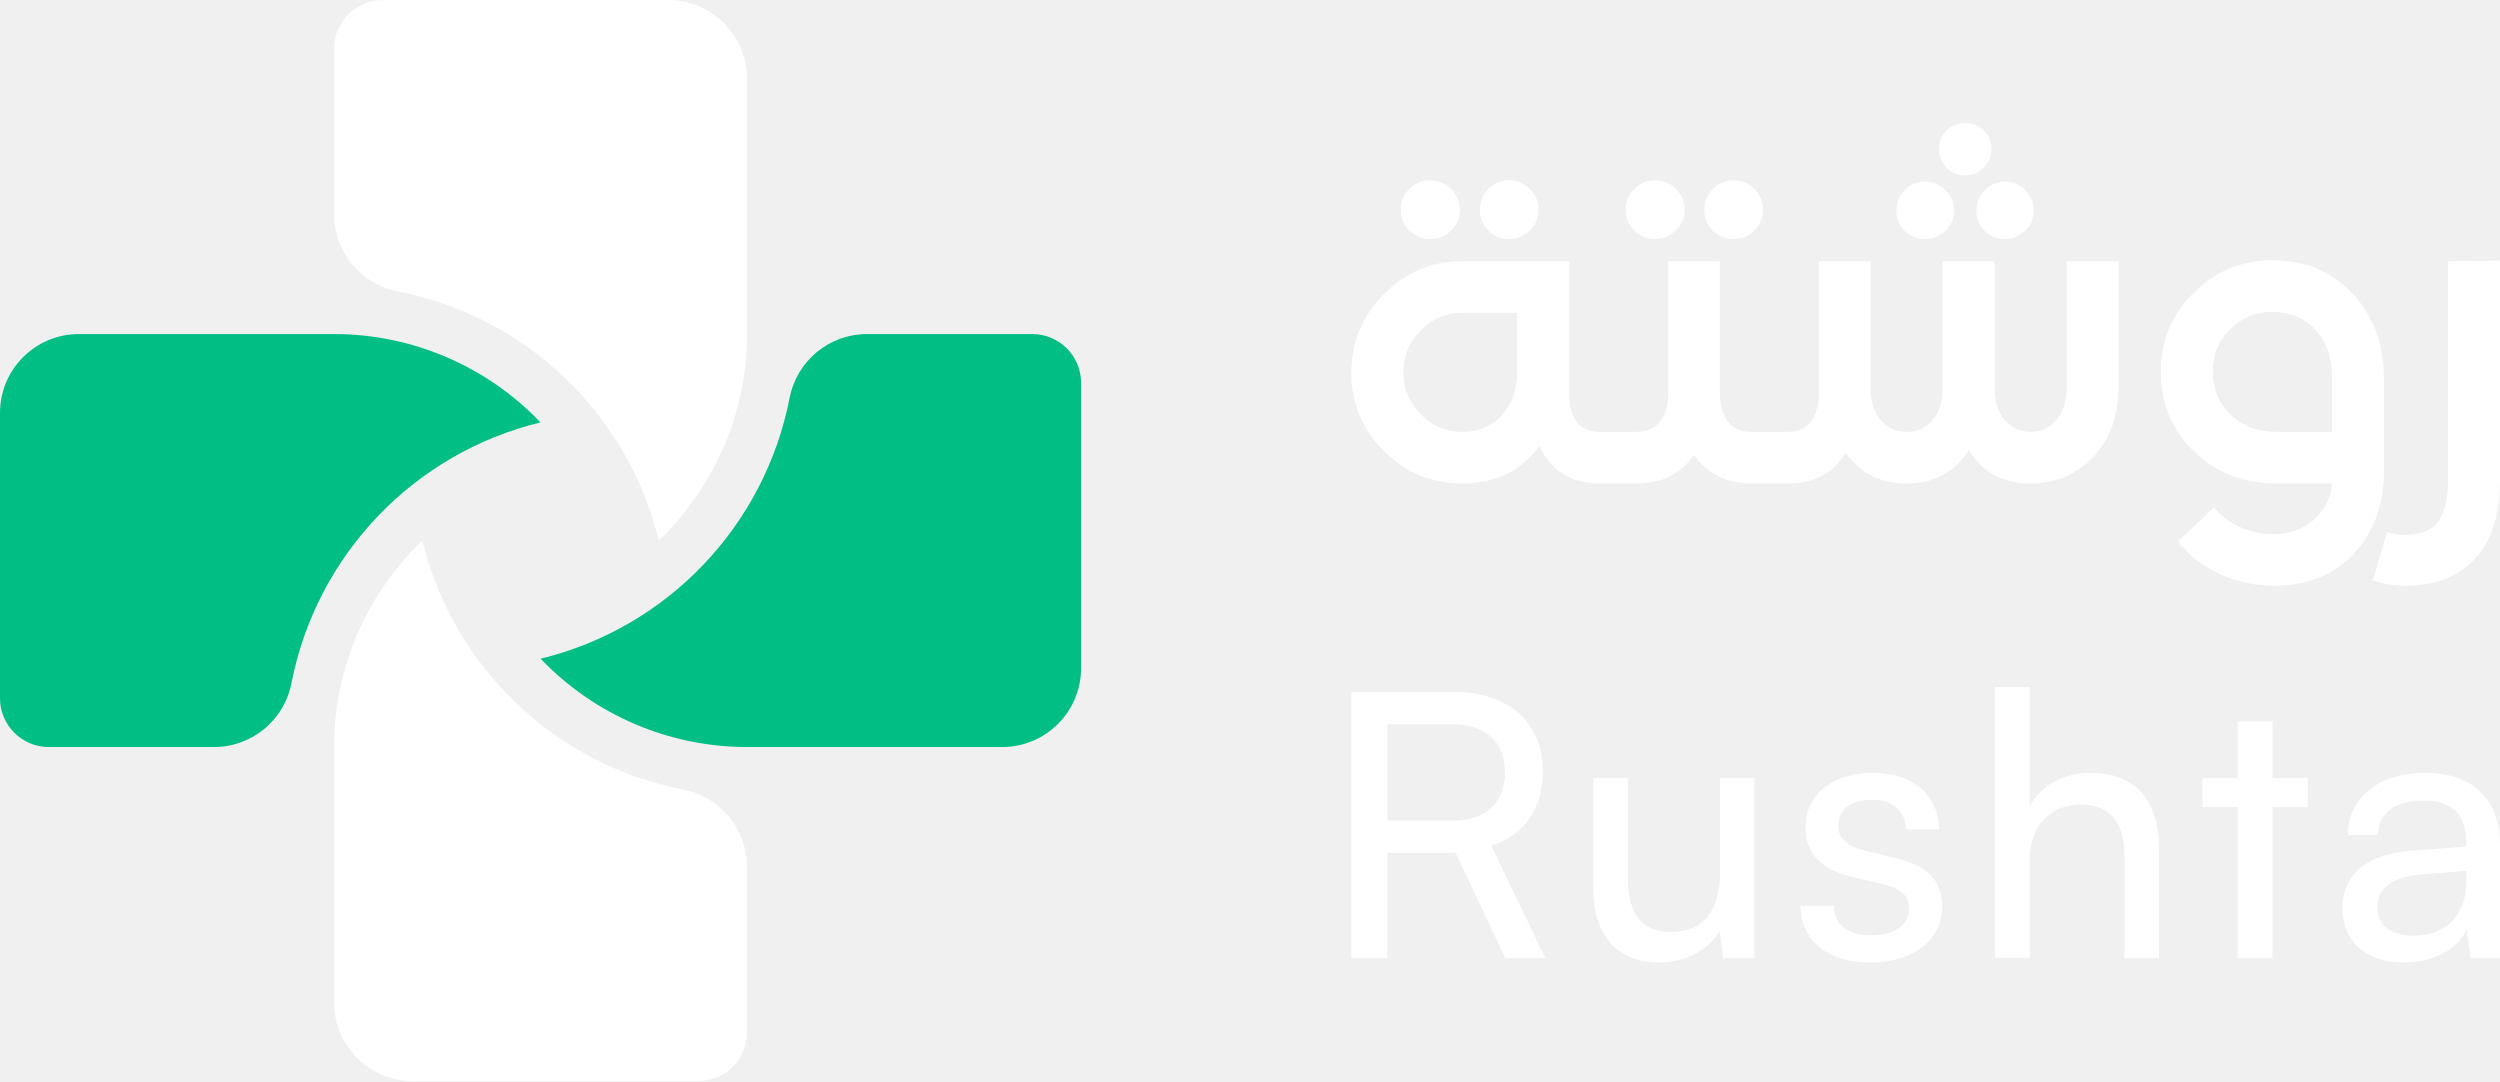
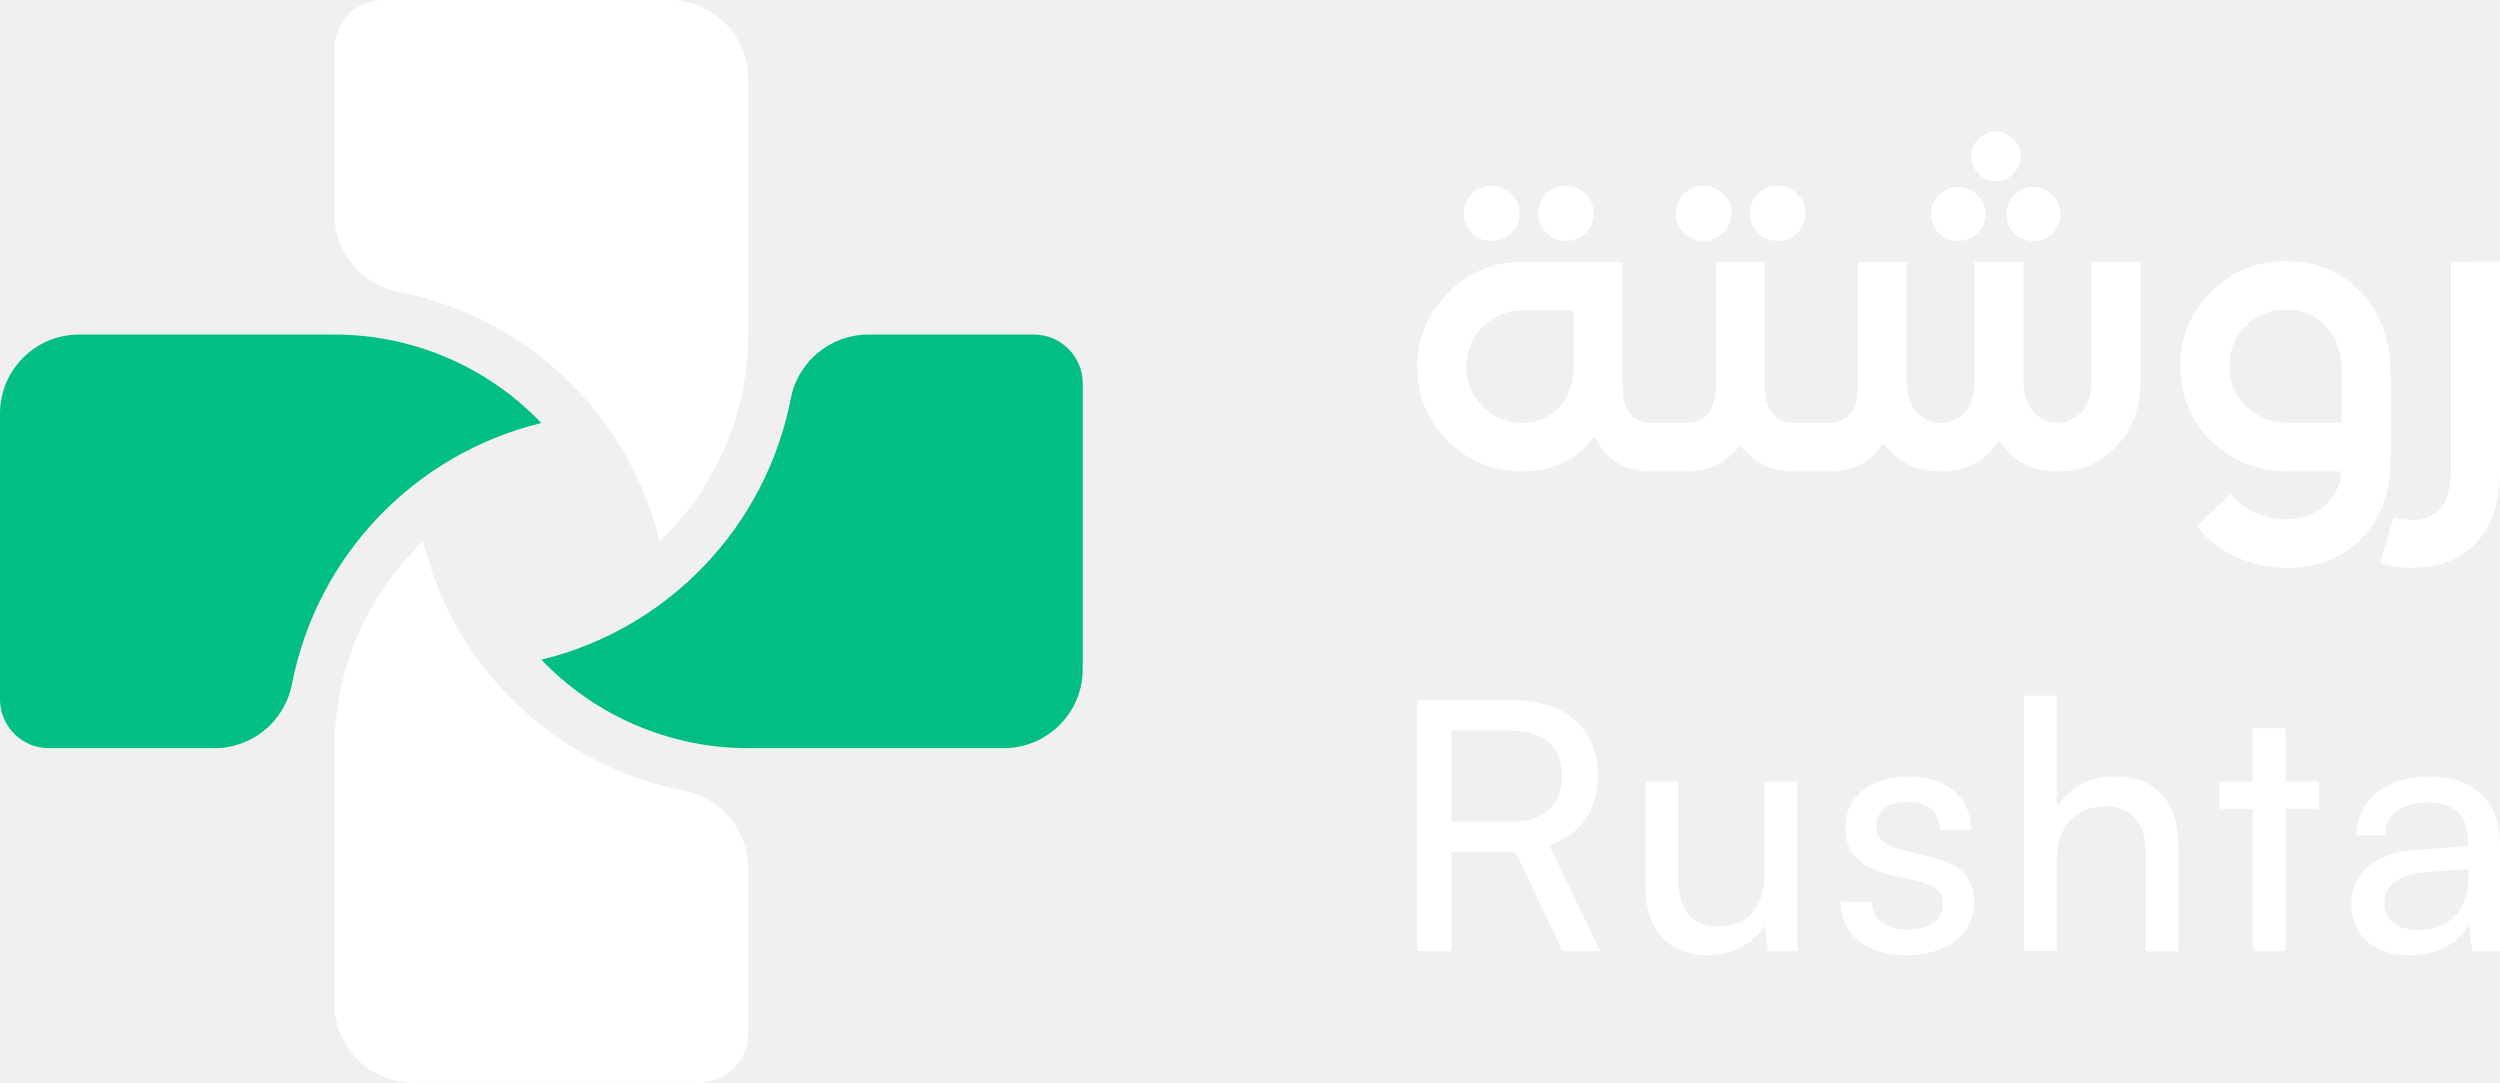
- <svg xmlns="http://www.w3.org/2000/svg" viewBox="0 0 462.5 200" width="462.5" height="200" role="img" aria-label="Rushta روشتة">
+ <svg xmlns="http://www.w3.org/2000/svg" viewBox="0 0 461.8 200" width="461.8" height="200" role="img" aria-label="Rushta روشتة">
  <g id="mark">
    <path fill="#FFFFFF" d="M138.2 160.4L138.2 190.98C138.2 195.96 134.16 200 129.18 200L76.39 200C68.34 200 61.8 193.47 61.8 185.41L61.8 138.2C61.8 123.77 67.71 109.97 78.14 100.01C83.85 123.47 102.69 141.46 126.39 146.08C133.25 147.41 138.2 153.41 138.2 160.4Z" />
    <path fill="#FFFFFF" d="M61.8 39.6L61.8 9.02C61.8 4.04 65.84 0 70.82 0L123.61 0C131.66 0 138.2 6.53 138.2 14.59L138.2 61.8C138.2 76.23 132.29 90.03 121.86 99.99C116.15 76.53 97.31 58.54 73.61 53.92C66.75 52.59 61.8 46.59 61.8 39.6Z" />
    <path fill="#01BE84" d="M39.6 138.2L9.02 138.2C4.04 138.2 0 134.16 0 129.18L0 76.39C0 68.34 6.53 61.8 14.59 61.8L61.8 61.8C76.23 61.8 90.03 67.71 99.99 78.14C76.53 83.85 58.54 102.69 53.92 126.39C52.59 133.25 46.59 138.2 39.6 138.2Z" />
    <path fill="#01BE84" d="M160.4 61.8L190.98 61.8C195.96 61.8 200 65.84 200 70.82L200 123.61C200 131.66 193.47 138.2 185.41 138.2L138.2 138.2C123.77 138.2 109.97 132.29 100.01 121.86C123.47 116.15 141.46 97.31 146.08 73.61C147.41 66.75 153.41 61.8 160.4 61.8Z" />
  </g>
  <g id="arabic" aria-label="روشتة">
-     <path id="arabic-letters" fill="#FFFFFF" d="M256.09 54.33C260.09 50.33 264.91 48.32 270.56 48.32L290.3 48.32L290.3 72.67C290.3 77.49 292.21 79.9 296.05 79.9L298.52 79.9L298.52 89.44L296.05 89.44C290.62 89.44 286.87 87.11 284.79 82.45C281.44 87.11 276.7 89.44 270.56 89.44C264.86 89.44 260.01 87.44 256 83.44C252 79.44 250 74.61 250 68.97C250 63.26 252.03 58.38 256.09 54.33ZM259.62 68.88C259.62 71.9 260.69 74.49 262.83 76.65C264.97 78.82 267.54 79.9 270.56 79.9C273.46 79.9 275.88 78.89 277.8 76.86C279.71 74.83 280.67 72.17 280.67 68.88L280.67 57.86L270.56 57.86C267.54 57.86 264.97 58.95 262.83 61.11C260.69 63.28 259.62 65.87 259.62 68.88ZM296.88 79.9L302.8 79.9C304.71 79.9 306.17 79.26 307.15 77.97C308.14 76.68 308.63 74.91 308.63 72.67L308.63 48.32L318.17 48.32L318.17 72.67C318.17 74.91 318.67 76.68 319.65 77.97C320.64 79.26 322.07 79.9 323.93 79.9L329.93 79.9L329.93 89.44L323.93 89.44C319.38 89.44 315.87 87.69 313.4 84.18C310.94 87.69 307.4 89.44 302.8 89.44L296.88 89.44ZM330.76 79.9C332.62 79.9 334.05 79.26 335.03 77.97C336.02 76.68 336.51 74.91 336.51 72.67L336.51 48.32L346.05 48.32L346.05 71.76C346.05 74.28 346.68 76.27 347.94 77.72C349.21 79.18 350.79 79.9 352.71 79.9C354.69 79.9 356.29 79.19 357.52 77.77C358.76 76.34 359.38 74.34 359.38 71.76L359.38 48.32L369 48.32L369 71.76C369 74.28 369.63 76.27 370.89 77.72C372.15 79.18 373.74 79.9 375.66 79.9C377.58 79.9 379.17 79.18 380.43 77.72C381.69 76.27 382.32 74.28 382.32 71.76L382.32 48.32L391.94 48.32L391.94 71.76C391.89 77.02 390.31 81.29 387.21 84.55C384.11 87.81 380.26 89.44 375.66 89.44C370.56 89.44 366.75 87.39 364.23 83.27C361.65 87.39 357.81 89.44 352.71 89.44C347.89 89.44 344.13 87.55 341.45 83.77C339.2 87.55 335.64 89.44 330.76 89.44L328.29 89.44L328.29 79.9ZM405.84 54.16C409.84 50.16 414.69 48.16 420.39 48.16C426.48 48.16 431.44 50.23 435.28 54.37C439.12 58.51 441.04 63.84 441.04 70.36L441.04 87.14C441.04 93.28 439.2 98.35 435.53 102.35C431.85 106.36 426.86 108.36 420.56 108.36C417.11 108.36 413.79 107.63 410.61 106.18C407.43 104.73 404.88 102.71 402.96 100.13L409.62 93.88C410.83 95.42 412.42 96.62 414.39 97.5C416.37 98.38 418.39 98.82 420.48 98.82C423.6 98.82 426.15 97.91 428.12 96.1C430.1 94.29 431.2 92.07 431.41 89.44L421.22 89.44C415.08 89.44 409.96 87.47 405.88 83.52C401.8 79.57 399.75 74.64 399.75 68.72C399.75 63.02 401.78 58.17 405.84 54.16ZM412.75 76.78C414.94 78.86 417.76 79.9 421.22 79.9L431.41 79.9L431.41 69.54C431.41 66.09 430.4 63.25 428.37 61.03C426.34 58.81 423.68 57.7 420.39 57.7C417.32 57.7 414.72 58.77 412.58 60.91C410.44 63.04 409.38 65.65 409.38 68.72C409.38 72.01 410.5 74.69 412.75 76.78ZM441.61 98.41C442.76 98.79 443.83 98.98 444.82 98.98C447.72 98.98 449.79 98.16 451.03 96.52C452.26 94.87 452.88 92.29 452.88 88.78L452.88 48.32L462.5 48.24L462.5 88.78C462.5 95.2 460.96 100.06 457.89 103.38C454.82 106.7 450.55 108.36 445.07 108.36C442.87 108.36 440.84 108.03 438.98 107.37Z" />
-     <path id="arabic-dots" fill="#FFFFFF" d="M259.13 38.78C259.13 37.3 259.66 36.03 260.73 34.96C261.8 33.89 263.08 33.36 264.56 33.36C266.09 33.36 267.39 33.89 268.46 34.96C269.53 36.03 270.07 37.3 270.07 38.78C270.07 40.32 269.53 41.61 268.46 42.65C267.39 43.69 266.09 44.21 264.56 44.21C263.08 44.21 261.8 43.69 260.73 42.65C259.66 41.61 259.13 40.32 259.13 38.78ZM273.77 38.78C273.77 37.3 274.29 36.03 275.33 34.96C276.37 33.89 277.66 33.36 279.19 33.36C280.67 33.36 281.95 33.89 283.02 34.96C284.09 36.03 284.62 37.3 284.62 38.78C284.62 40.32 284.09 41.61 283.02 42.65C281.95 43.69 280.67 44.21 279.19 44.21C277.66 44.21 276.37 43.69 275.33 42.65C274.29 41.61 273.77 40.32 273.77 38.78ZM315.3 38.78C315.3 37.3 315.82 36.03 316.86 34.96C317.9 33.89 319.19 33.36 320.72 33.36C322.26 33.36 323.55 33.89 324.59 34.96C325.63 36.03 326.15 37.3 326.15 38.78C326.15 40.32 325.63 41.61 324.59 42.65C323.55 43.69 322.26 44.21 320.72 44.21C319.19 44.21 317.9 43.69 316.86 42.65C315.82 41.61 315.3 40.32 315.3 38.78ZM302.38 34.92C303.43 33.88 304.69 33.36 306.17 33.36C307.65 33.36 308.94 33.89 310.03 34.96C311.13 36.03 311.68 37.3 311.68 38.78C311.68 40.27 311.13 41.53 310.03 42.57C308.94 43.66 307.65 44.21 306.17 44.21C304.69 44.21 303.41 43.69 302.34 42.65C301.27 41.61 300.74 40.32 300.74 38.78C300.74 37.3 301.29 36.02 302.38 34.92ZM352.38 35.17C353.43 34.12 354.69 33.6 356.17 33.6C357.59 33.6 358.84 34.12 359.91 35.17C360.98 36.21 361.51 37.47 361.51 38.95C361.51 40.43 360.99 41.66 359.95 42.65C358.91 43.69 357.65 44.21 356.17 44.21C354.69 44.21 353.43 43.71 352.38 42.69C351.34 41.68 350.82 40.43 350.82 38.95C350.82 37.47 351.34 36.21 352.38 35.17ZM367.19 35.17C368.17 34.12 369.41 33.6 370.89 33.6C372.37 33.6 373.63 34.12 374.67 35.17C375.71 36.21 376.23 37.47 376.23 38.95C376.23 40.43 375.71 41.66 374.67 42.65C373.63 43.69 372.37 44.21 370.89 44.21C369.41 44.21 368.16 43.71 367.15 42.69C366.13 41.68 365.62 40.43 365.62 38.95C365.62 37.47 366.15 36.21 367.19 35.17ZM360.12 24.15C361.05 23.21 362.2 22.75 363.57 22.75C364.88 22.75 366.02 23.21 366.98 24.15C367.94 25.08 368.42 26.23 368.42 27.6C368.42 28.92 367.94 30.05 366.98 31.01C366.02 31.97 364.88 32.45 363.57 32.45C362.2 32.45 361.05 31.97 360.12 31.01C359.18 30.05 358.72 28.92 358.72 27.6C358.72 26.23 359.18 25.08 360.12 24.15Z" />
+     <path id="arabic-letters" fill="#FFFFFF" d="M267.53 54.03C271.3 50.27 275.84 48.38 281.15 48.38L299.73 48.38L299.73 71.29C299.73 75.84 301.54 78.11 305.15 78.11L307.47 78.11L307.47 87.08L305.15 87.08C300.04 87.08 296.5 84.89 294.54 80.5C291.4 84.89 286.93 87.08 281.15 87.08C275.79 87.08 271.22 85.2 267.45 81.43C263.69 77.67 261.8 73.13 261.8 67.81C261.8 62.45 263.71 57.85 267.53 54.03ZM270.86 67.73C270.86 70.57 271.87 73.01 273.88 75.05C275.89 77.09 278.32 78.11 281.15 78.11C283.89 78.11 286.16 77.15 287.96 75.24C289.77 73.33 290.67 70.83 290.67 67.73L290.67 57.36L281.15 57.36C278.32 57.36 275.89 58.38 273.88 60.42C271.87 62.46 270.86 64.9 270.86 67.73ZM305.92 78.11L311.49 78.11C313.3 78.11 314.67 77.5 315.6 76.29C316.52 75.07 316.99 73.41 316.99 71.29L316.99 48.38L325.97 48.38L325.97 71.29C325.97 73.41 326.43 75.07 327.36 76.29C328.29 77.5 329.63 78.11 331.39 78.11L337.04 78.11L337.04 87.08L331.39 87.08C327.1 87.08 323.8 85.43 321.48 82.13C319.16 85.43 315.83 87.08 311.49 87.08L305.92 87.08ZM337.81 78.11C339.56 78.11 340.91 77.5 341.83 76.29C342.76 75.07 343.23 73.41 343.23 71.29L343.23 48.38L352.21 48.38L352.21 70.44C352.21 72.82 352.8 74.69 353.99 76.05C355.17 77.42 356.67 78.11 358.48 78.11C360.33 78.11 361.84 77.43 363 76.09C364.16 74.75 364.74 72.87 364.74 70.44L364.74 48.38L373.8 48.38L373.8 70.44C373.8 72.82 374.39 74.69 375.58 76.05C376.77 77.42 378.26 78.11 380.07 78.11C381.88 78.11 383.37 77.42 384.56 76.05C385.75 74.69 386.34 72.82 386.34 70.44L386.34 48.38L395.39 48.38L395.39 70.44C395.34 75.4 393.86 79.41 390.94 82.48C388.03 85.55 384.4 87.08 380.07 87.08C375.27 87.08 371.68 85.15 369.31 81.28C366.89 85.15 363.27 87.08 358.48 87.08C353.93 87.08 350.4 85.3 347.87 81.74C345.76 85.3 342.4 87.08 337.81 87.08L335.49 87.08L335.49 78.11ZM408.48 53.88C412.24 50.11 416.81 48.23 422.18 48.23C427.9 48.23 432.57 50.18 436.18 54.07C439.8 57.97 441.6 62.99 441.6 69.13L441.6 84.92C441.6 90.7 439.87 95.47 436.42 99.24C432.96 103 428.26 104.89 422.33 104.89C419.08 104.89 415.96 104.2 412.96 102.83C409.97 101.47 407.57 99.57 405.77 97.15L412.04 91.26C413.17 92.71 414.67 93.84 416.52 94.67C418.38 95.49 420.29 95.91 422.25 95.91C425.19 95.91 427.59 95.06 429.45 93.35C431.31 91.65 432.34 89.56 432.55 87.08L422.95 87.08C417.17 87.08 412.36 85.23 408.51 81.51C404.67 77.8 402.75 73.15 402.75 67.58C402.75 62.21 404.66 57.65 408.48 53.88ZM414.98 75.16C417.04 77.13 419.7 78.11 422.95 78.11L432.55 78.11L432.55 68.35C432.55 65.1 431.59 62.43 429.68 60.34C427.77 58.25 425.27 57.21 422.18 57.21C419.29 57.21 416.83 58.21 414.82 60.23C412.81 62.24 411.8 64.69 411.8 67.58C411.8 70.68 412.86 73.2 414.98 75.16ZM442.14 95.52C443.23 95.88 444.23 96.06 445.16 96.06C447.9 96.06 449.85 95.29 451.01 93.74C452.17 92.19 452.75 89.77 452.75 86.46L452.75 48.38L461.8 48.31L461.8 86.46C461.8 92.5 460.36 97.08 457.47 100.2C454.58 103.32 450.55 104.89 445.39 104.89C443.33 104.89 441.42 104.58 439.67 103.96Z" />
+     <path id="arabic-dots" fill="#FFFFFF" d="M270.39 39.41C270.39 38.01 270.9 36.81 271.9 35.81C272.91 34.8 274.11 34.3 275.5 34.3C276.95 34.3 278.17 34.8 279.18 35.81C280.19 36.81 280.69 38.01 280.69 39.41C280.69 40.85 280.19 42.06 279.18 43.04C278.17 44.02 276.95 44.51 275.5 44.51C274.11 44.51 272.91 44.02 271.9 43.04C270.9 42.06 270.39 40.85 270.39 39.41ZM284.17 39.41C284.17 38.01 284.66 36.81 285.64 35.81C286.62 34.8 287.84 34.3 289.28 34.3C290.67 34.3 291.87 34.8 292.88 35.81C293.89 36.81 294.39 38.01 294.39 39.41C294.39 40.85 293.89 42.06 292.88 43.04C291.87 44.02 290.67 44.51 289.28 44.51C287.84 44.51 286.62 44.02 285.64 43.04C284.66 42.06 284.17 40.85 284.17 39.41ZM323.26 39.41C323.26 38.01 323.75 36.81 324.73 35.81C325.71 34.8 326.92 34.3 328.37 34.3C329.81 34.3 331.02 34.8 332 35.81C332.99 36.81 333.48 38.01 333.48 39.41C333.48 40.85 332.99 42.06 332 43.04C331.02 44.02 329.81 44.51 328.37 44.51C326.92 44.51 325.71 44.02 324.73 43.04C323.75 42.06 323.26 40.85 323.26 39.41ZM311.11 35.77C312.09 34.79 313.27 34.3 314.67 34.3C316.06 34.3 317.27 34.8 318.31 35.81C319.34 36.81 319.85 38.01 319.85 39.41C319.85 40.8 319.34 41.99 318.31 42.97C317.27 44 316.06 44.51 314.67 44.51C313.27 44.51 312.07 44.02 311.07 43.04C310.06 42.06 309.56 40.85 309.56 39.41C309.56 38.01 310.07 36.8 311.11 35.77ZM358.17 36C359.15 35.02 360.33 34.53 361.73 34.53C363.07 34.53 364.24 35.02 365.25 36C366.25 36.98 366.76 38.17 366.76 39.56C366.76 40.95 366.27 42.11 365.29 43.04C364.31 44.02 363.12 44.51 361.73 44.51C360.33 44.51 359.15 44.04 358.17 43.08C357.19 42.13 356.7 40.95 356.7 39.56C356.7 38.17 357.19 36.98 358.17 36ZM372.1 36C373.03 35.02 374.19 34.53 375.58 34.53C376.97 34.53 378.16 35.02 379.14 36C380.12 36.98 380.61 38.17 380.61 39.56C380.61 40.95 380.12 42.11 379.14 43.04C378.16 44.02 376.97 44.51 375.58 44.51C374.19 44.51 373.01 44.04 372.06 43.08C371.1 42.13 370.63 40.95 370.63 39.56C370.63 38.17 371.12 36.98 372.1 36ZM365.44 25.63C366.32 24.75 367.4 24.31 368.69 24.31C369.93 24.31 371 24.75 371.9 25.63C372.81 26.51 373.26 27.59 373.26 28.88C373.26 30.12 372.81 31.19 371.9 32.09C371 32.99 369.93 33.45 368.69 33.45C367.4 33.45 366.32 32.99 365.44 32.09C364.56 31.19 364.13 30.12 364.13 28.88C364.13 27.59 364.56 26.51 365.44 25.63Z" />
  </g>
-   <path id="english" aria-label="Rushta" fill="#FFFFFF" d="M256.68 177.25L256.68 157.77L269.28 157.77L278.48 177.25L285.9 177.25L275.89 156.47C282.02 154.5 285.43 149.59 285.43 142.78C285.43 133.58 279.16 127.99 268.6 127.99L250 127.99L250 177.25ZM256.68 133.99L268.6 133.99C274.73 133.99 278.41 137.12 278.41 142.85C278.41 148.5 274.87 151.84 268.67 151.84L256.68 151.84ZM318.2 143.94L318.2 161.51C318.2 168.67 315 172.41 309.14 172.41C304.23 172.41 301.17 169.69 301.17 162.54L301.17 143.94L294.76 143.94L294.76 164.65C294.76 172.82 299.12 178.07 306.89 178.07C311.79 178.07 316.22 175.68 318.13 172.21L318.81 177.25L324.54 177.25L324.54 143.94ZM333.12 167.58C333.12 173.91 338.09 178.07 345.93 178.07C353.83 178.07 359.28 174.05 359.28 167.71C359.28 162.74 356.49 160.15 350.83 158.79L344.97 157.36C341.7 156.54 340.07 155.04 340.07 152.79C340.07 149.73 342.32 147.96 346.34 147.96C350.22 147.96 352.47 150.07 352.61 153.41L358.74 153.41C358.6 147.07 353.83 142.98 346.54 142.98C339.18 142.98 334.01 146.87 334.01 153C334.01 157.9 336.8 160.83 342.73 162.26L348.59 163.63C352.06 164.51 353.15 165.87 353.15 168.12C353.15 171.19 350.56 173.03 346.06 173.03C341.84 173.03 339.25 170.98 339.25 167.58ZM375.5 177.18L375.5 159.06C375.5 153.34 378.84 148.84 385.04 148.84C389.8 148.84 393.01 151.57 393.01 158.31L393.01 177.25L399.41 177.25L399.41 156.88C399.41 148.36 395.32 142.98 386.81 142.98C381.63 142.98 377.61 145.43 375.5 149.05L375.5 127.11L369.09 127.11L369.09 177.18ZM420.4 177.25L420.4 149.32L426.94 149.32L426.94 143.94L420.4 143.94L420.4 133.51L413.99 133.51L413.99 143.94L407.45 143.94L407.45 149.32L413.99 149.32L413.99 177.25ZM444.72 178.07C450.1 178.07 454.66 175.68 456.37 171.87L457.05 177.25L462.5 177.25L462.5 156.34C462.5 147.34 456.91 142.98 448.67 142.98C440.08 142.98 434.36 147.55 434.36 154.5L439.95 154.5C439.95 150.48 443.01 148.09 448.4 148.09C452.89 148.09 456.23 150.07 456.23 155.65L456.23 156.61L445.74 157.43C437.9 158.04 433.34 161.85 433.34 167.99C433.34 174.05 437.56 178.07 444.72 178.07ZM446.56 173.1C442.4 173.1 439.81 171.32 439.81 167.78C439.81 164.51 442.13 162.33 447.78 161.79L456.3 161.1L456.3 162.88C456.3 169.14 452.62 173.1 446.56 173.1Z" />
+   <path id="english" aria-label="Rushta" fill="#FFFFFF" d="M268.09 175.69L268.09 157.35L279.95 157.35L288.61 175.69L295.6 175.69L286.17 156.13C291.94 154.27 295.15 149.65 295.15 143.24C295.15 134.58 289.25 129.33 279.31 129.33L261.8 129.33L261.8 175.69ZM268.09 134.97L279.31 134.97C285.08 134.97 288.54 137.92 288.54 143.3C288.54 148.63 285.21 151.77 279.37 151.77L268.09 151.77ZM325.99 144.33L325.99 160.87C325.99 167.61 322.98 171.13 317.46 171.13C312.85 171.13 309.96 168.57 309.96 161.84L309.96 144.33L303.93 144.33L303.93 163.82C303.93 171.52 308.04 176.46 315.35 176.46C319.96 176.46 324.13 174.21 325.93 170.94L326.57 175.69L331.95 175.69L331.95 144.33ZM340.03 166.58C340.03 172.55 344.71 176.46 352.09 176.46C359.53 176.46 364.66 172.67 364.66 166.71C364.66 162.03 362.03 159.59 356.71 158.31L351.19 156.96C348.11 156.19 346.57 154.78 346.57 152.67C346.57 149.78 348.69 148.11 352.47 148.11C356.13 148.11 358.24 150.1 358.37 153.24L364.14 153.24C364.02 147.28 359.53 143.43 352.67 143.43C345.74 143.43 340.87 147.09 340.87 152.86C340.87 157.48 343.5 160.23 349.08 161.58L354.59 162.86C357.86 163.7 358.89 164.98 358.89 167.09C358.89 169.98 356.45 171.71 352.22 171.71C348.24 171.71 345.8 169.79 345.8 166.58ZM379.92 175.62L379.92 158.57C379.92 153.18 383.06 148.95 388.9 148.95C393.38 148.95 396.4 151.51 396.4 157.86L396.4 175.69L402.43 175.69L402.43 156.51C402.43 148.5 398.58 143.43 390.56 143.43C385.69 143.43 381.91 145.74 379.92 149.14L379.92 128.49L373.89 128.49L373.89 175.62ZM422.18 175.69L422.18 149.4L428.33 149.4L428.33 144.33L422.18 144.33L422.18 134.52L416.15 134.52L416.15 144.33L409.99 144.33L409.99 149.4L416.15 149.4L416.15 175.69ZM445.07 176.46C450.13 176.46 454.43 174.21 456.03 170.62L456.67 175.69L461.8 175.69L461.8 156C461.8 147.54 456.55 143.43 448.79 143.43C440.71 143.43 435.32 147.73 435.32 154.27L440.58 154.27C440.58 150.49 443.46 148.24 448.53 148.24C452.76 148.24 455.9 150.1 455.9 155.36L455.9 156.26L446.03 157.03C438.66 157.6 434.36 161.2 434.36 166.97C434.36 172.67 438.33 176.46 445.07 176.46ZM446.8 171.78C442.89 171.78 440.45 170.11 440.45 166.77C440.45 163.7 442.63 161.64 447.95 161.13L455.97 160.49L455.97 162.16C455.97 168.06 452.51 171.78 446.8 171.78Z" />
</svg>
